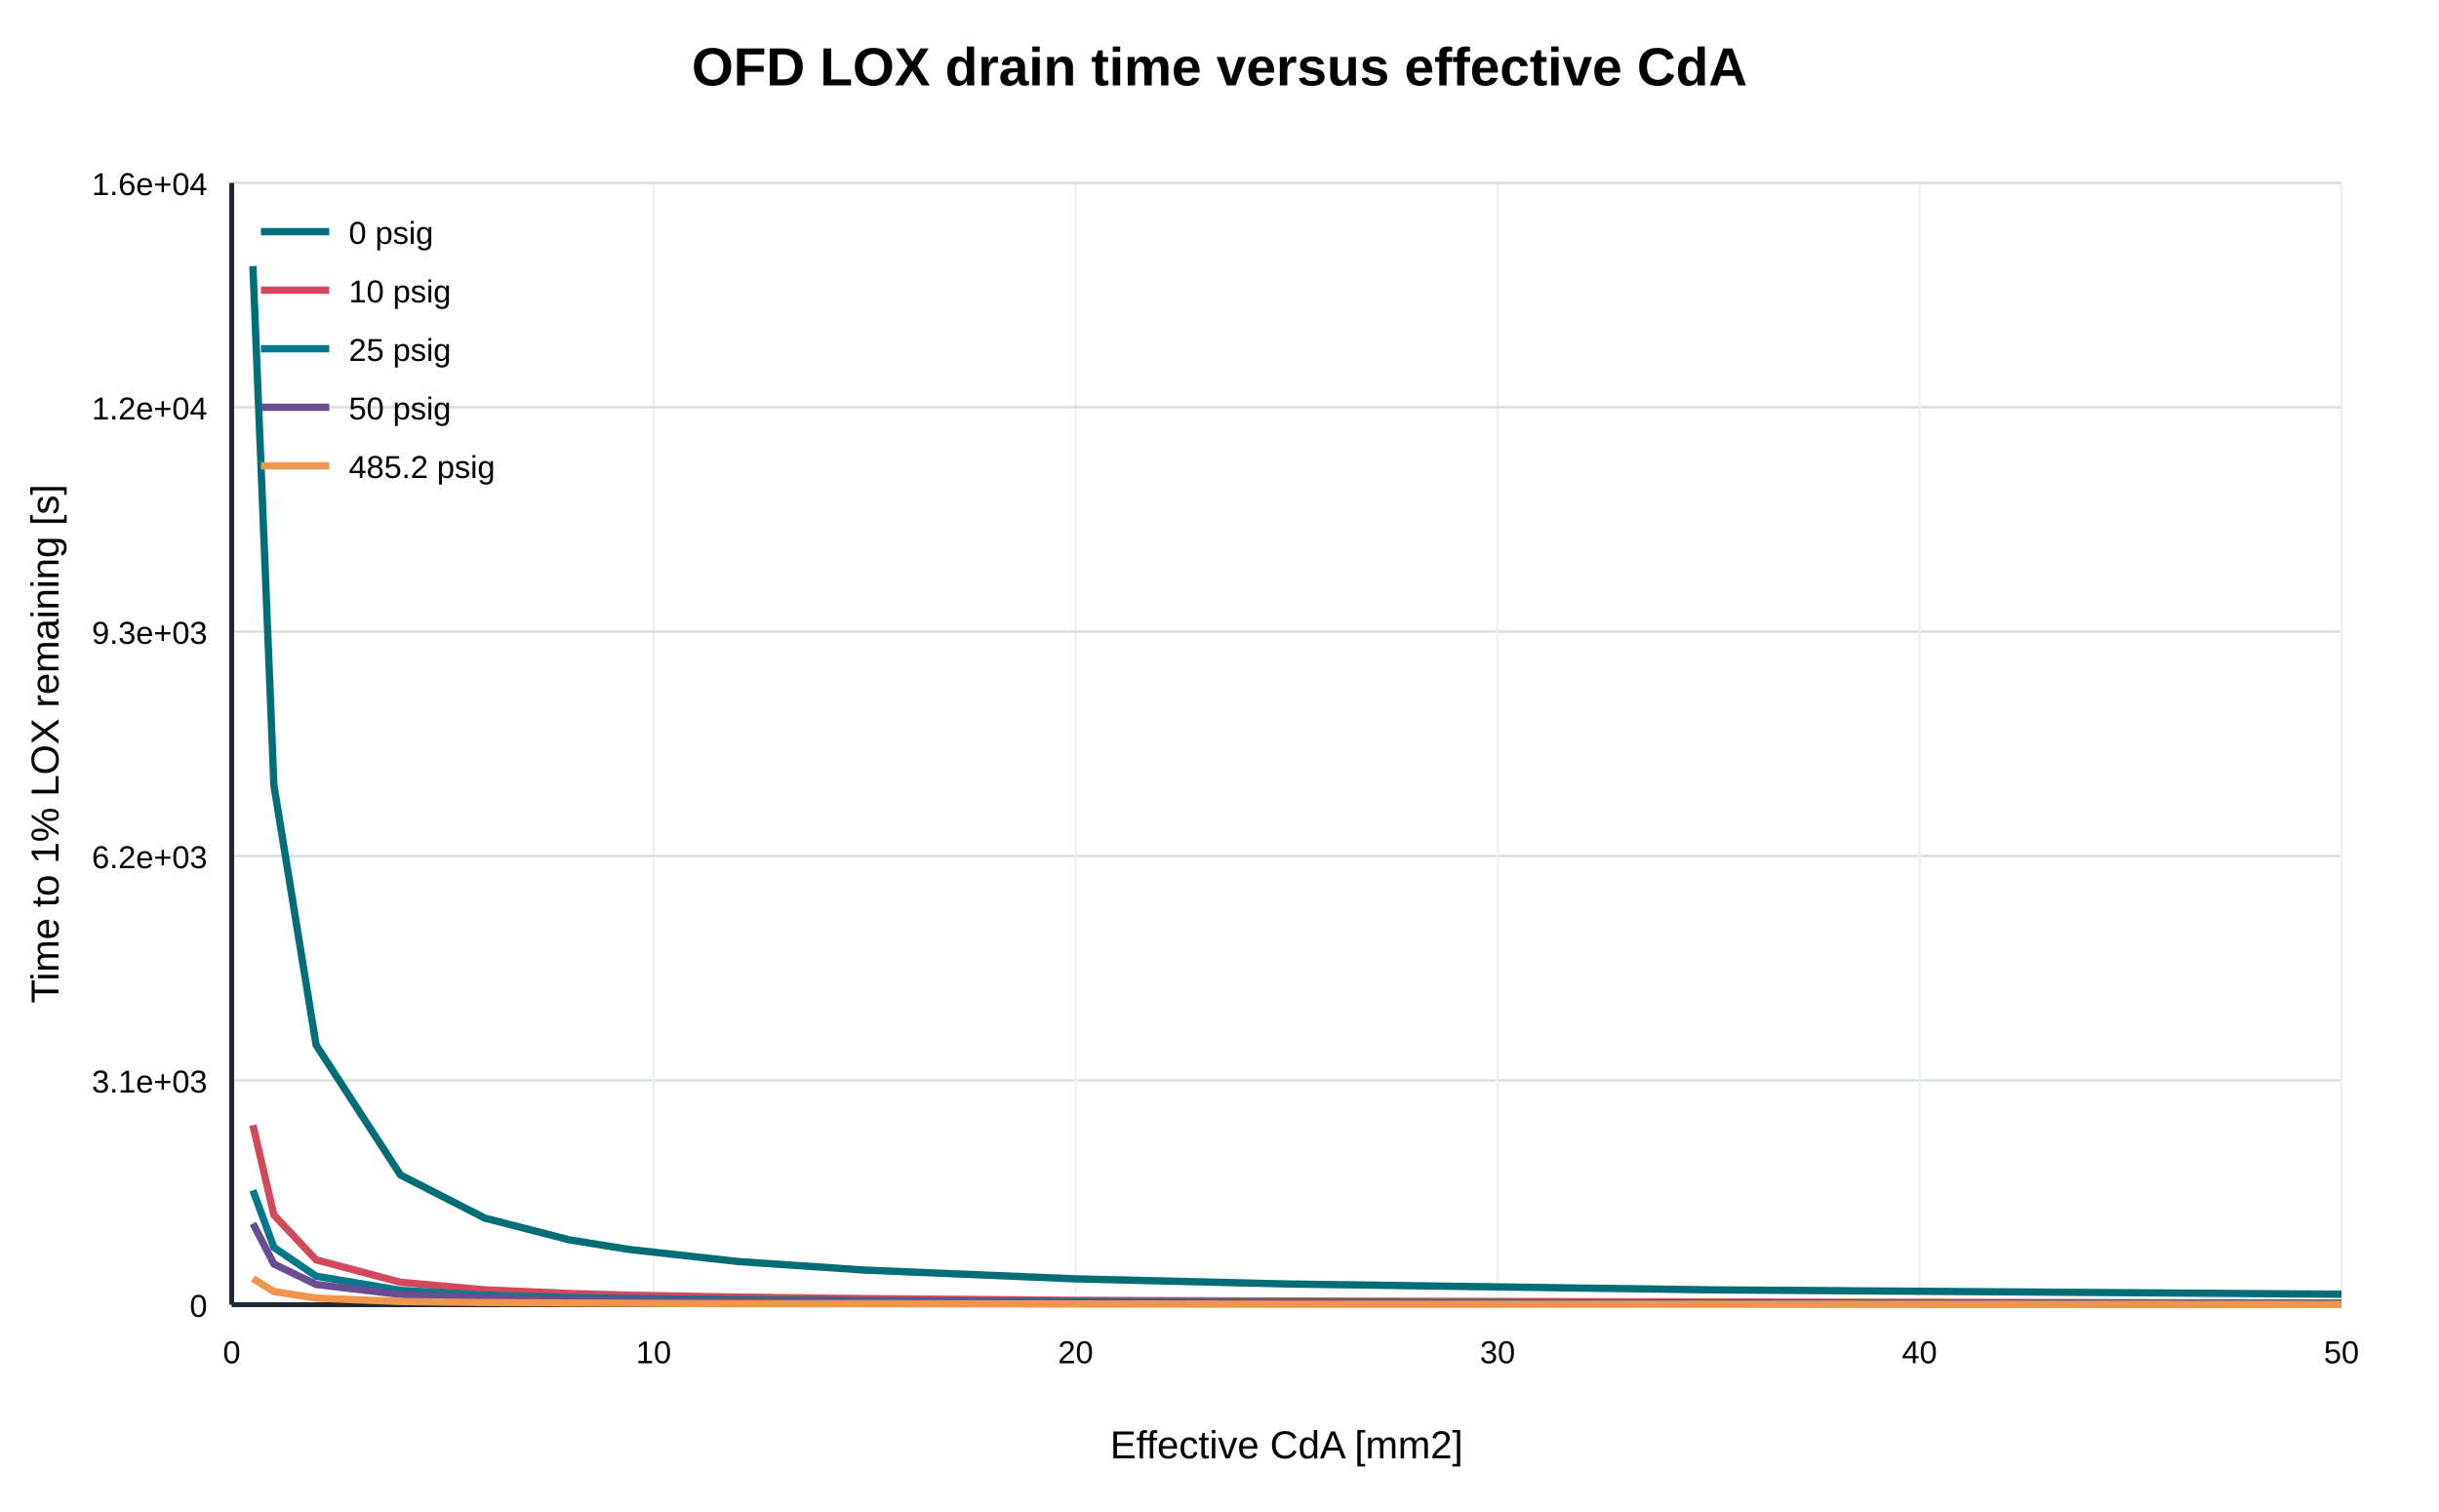
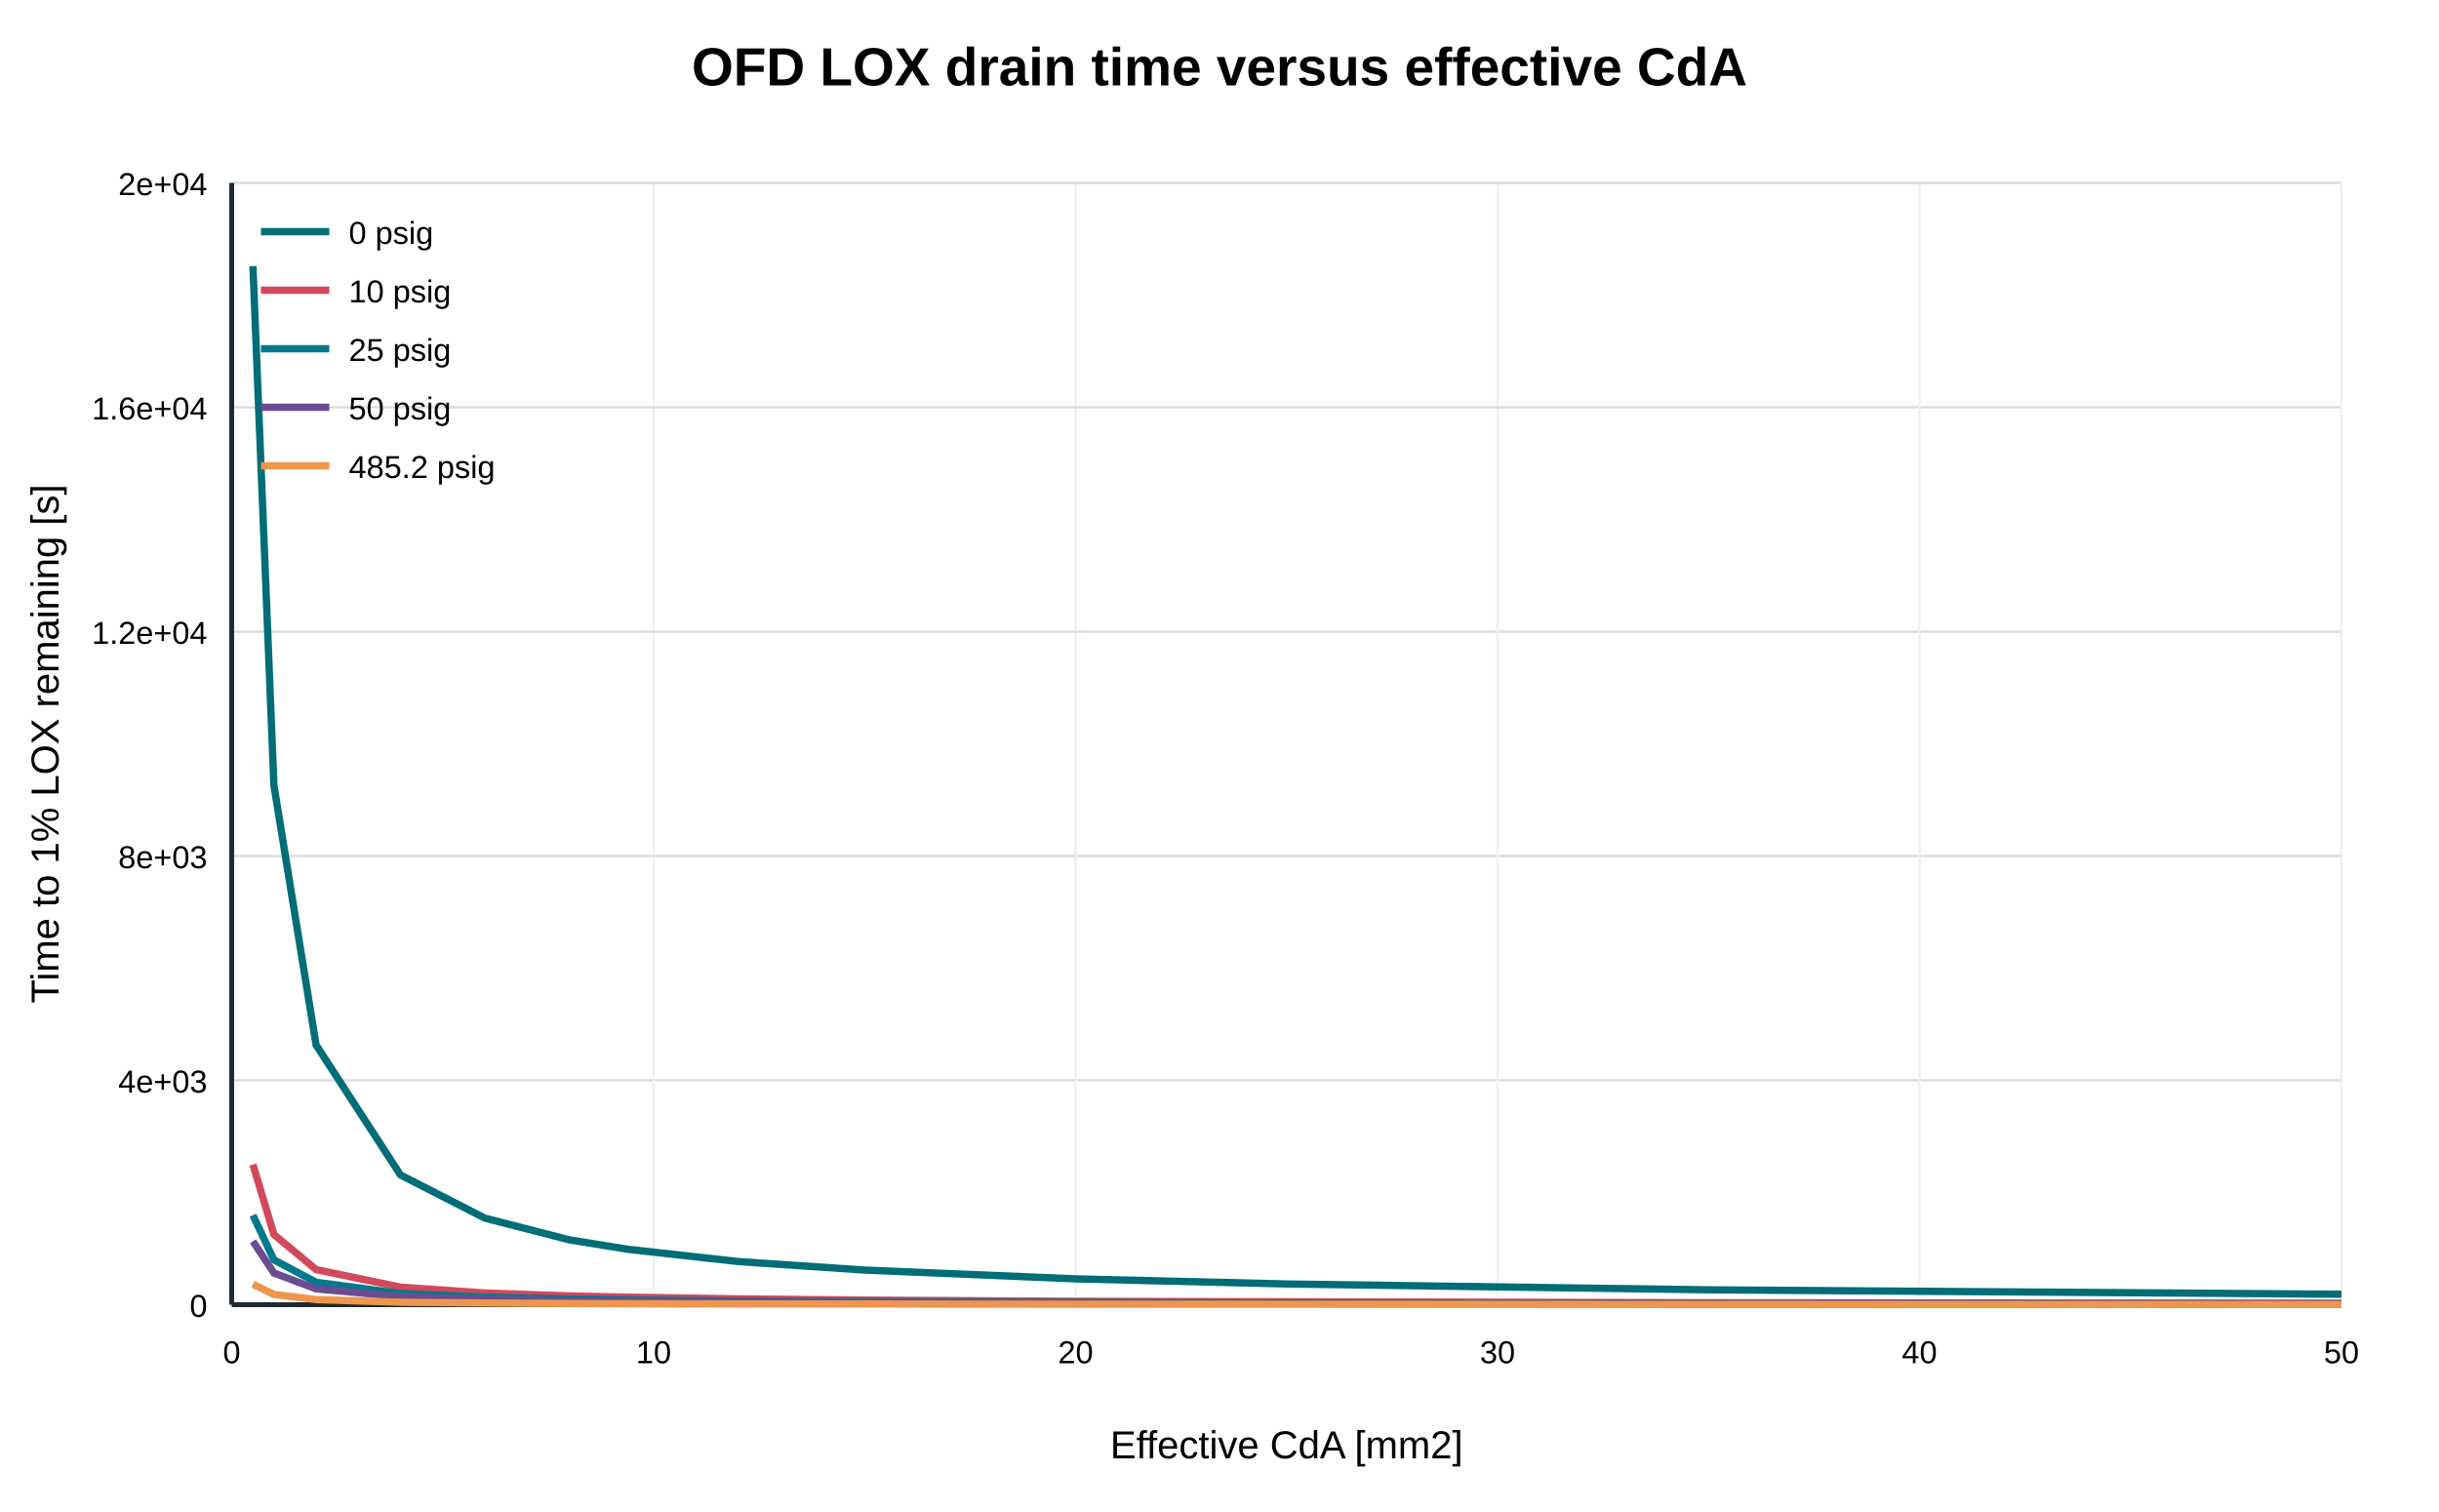
<svg xmlns="http://www.w3.org/2000/svg" width="1000" height="620">
  <rect width="100%" height="100%" fill="white" />
  <text x="500.0" y="35" text-anchor="middle" font-family="Arial" font-size="22" font-weight="bold">OFD LOX drain time versus effective CdA</text>
  <line x1="95" y1="535.0" x2="960" y2="535.0" stroke="#d8dee4" />
  <line x1="95.0" y1="75" x2="95.0" y2="535" stroke="#eef1f4" />
  <text x="85" y="540.0" text-anchor="end" font-family="Arial" font-size="13">0</text>
  <text x="95.0" y="559" text-anchor="middle" font-family="Arial" font-size="13">0</text>
  <line x1="95" y1="443.0" x2="960" y2="443.0" stroke="#d8dee4" />
  <line x1="268.0" y1="75" x2="268.0" y2="535" stroke="#eef1f4" />
-   <text x="85" y="448.0" text-anchor="end" font-family="Arial" font-size="13">3.1e+03</text>
+   <text x="85" y="448.0" text-anchor="end" font-family="Arial" font-size="13">4e+03</text>
  <text x="268.0" y="559" text-anchor="middle" font-family="Arial" font-size="13">10</text>
  <line x1="95" y1="351.0" x2="960" y2="351.0" stroke="#d8dee4" />
  <line x1="441.0" y1="75" x2="441.0" y2="535" stroke="#eef1f4" />
-   <text x="85" y="356.0" text-anchor="end" font-family="Arial" font-size="13">6.2e+03</text>
+   <text x="85" y="356.0" text-anchor="end" font-family="Arial" font-size="13">8e+03</text>
  <text x="441.0" y="559" text-anchor="middle" font-family="Arial" font-size="13">20</text>
  <line x1="95" y1="259.0" x2="960" y2="259.0" stroke="#d8dee4" />
  <line x1="614.0" y1="75" x2="614.0" y2="535" stroke="#eef1f4" />
-   <text x="85" y="264.0" text-anchor="end" font-family="Arial" font-size="13">9.3e+03</text>
+   <text x="85" y="264.0" text-anchor="end" font-family="Arial" font-size="13">1.2e+04</text>
  <text x="614.0" y="559" text-anchor="middle" font-family="Arial" font-size="13">30</text>
  <line x1="95" y1="167.0" x2="960" y2="167.0" stroke="#d8dee4" />
  <line x1="787.0" y1="75" x2="787.0" y2="535" stroke="#eef1f4" />
-   <text x="85" y="172.0" text-anchor="end" font-family="Arial" font-size="13">1.2e+04</text>
+   <text x="85" y="172.0" text-anchor="end" font-family="Arial" font-size="13">1.6e+04</text>
  <text x="787.0" y="559" text-anchor="middle" font-family="Arial" font-size="13">40</text>
  <line x1="95" y1="75.0" x2="960" y2="75.0" stroke="#d8dee4" />
  <line x1="960.0" y1="75" x2="960.0" y2="535" stroke="#eef1f4" />
-   <text x="85" y="80.0" text-anchor="end" font-family="Arial" font-size="13">1.6e+04</text>
+   <text x="85" y="80.0" text-anchor="end" font-family="Arial" font-size="13">2e+04</text>
  <text x="960.0" y="559" text-anchor="middle" font-family="Arial" font-size="13">50</text>
  <line x1="95" y1="535" x2="960" y2="535" stroke="#1f2933" stroke-width="2" />
  <line x1="95" y1="75" x2="95" y2="535" stroke="#1f2933" stroke-width="2" />
  <text x="527.5" y="598" text-anchor="middle" font-family="Arial" font-size="16">Effective CdA [mm2]</text>
  <text transform="translate(24 305.0) rotate(-90)" text-anchor="middle" font-family="Arial" font-size="16">Time to 1% LOX remaining [s]</text>
  <polyline fill="none" stroke="#006d77" stroke-width="3" points="103.7,109.1 112.3,322.0 129.6,428.5 164.2,481.8 198.8,499.5 233.4,508.4 257.6,512.3 302.6,517.3 354.5,520.8 441.0,524.4 527.5,526.5 700.5,528.9 960.0,530.7" />
  <line x1="107" y1="95" x2="135" y2="95" stroke="#006d77" stroke-width="3" />
  <text x="143" y="100" font-family="Arial" font-size="13">0 psig</text>
-   <polyline fill="none" stroke="#d1495b" stroke-width="3" points="103.7,461.4 112.3,498.2 129.6,516.6 164.2,525.8 198.8,528.9 233.4,530.4 257.6,531.1 302.6,531.9 354.5,532.5 441.0,533.2 527.5,533.5 700.5,533.9 960.0,534.3" />
+   <polyline fill="none" stroke="#d1495b" stroke-width="3" points="103.7,477.5 112.3,506.2 129.6,520.6 164.2,527.8 198.8,530.2 233.4,531.4 257.6,531.9 302.6,532.6 354.5,533.1 441.0,533.6 527.5,533.8 700.5,534.2 960.0,534.4" />
  <line x1="107" y1="119" x2="135" y2="119" stroke="#d1495b" stroke-width="3" />
  <text x="143" y="124" font-family="Arial" font-size="13">10 psig</text>
-   <polyline fill="none" stroke="#00798c" stroke-width="3" points="103.7,488.1 112.3,511.5 129.6,523.3 164.2,529.1 198.8,531.1 233.4,532.1 257.6,532.5 302.6,533.0 354.5,533.4 441.0,533.8 527.5,534.1 700.5,534.3 960.0,534.5" />
+   <polyline fill="none" stroke="#00798c" stroke-width="3" points="103.7,498.3 112.3,516.6 129.6,525.8 164.2,530.4 198.8,531.9 233.4,532.7 257.6,533.0 302.6,533.5 354.5,533.8 441.0,534.1 527.5,534.3 700.5,534.5 960.0,534.6" />
  <line x1="107" y1="143" x2="135" y2="143" stroke="#00798c" stroke-width="3" />
  <text x="143" y="148" font-family="Arial" font-size="13">25 psig</text>
-   <polyline fill="none" stroke="#6a4c93" stroke-width="3" points="103.7,501.7 112.3,518.3 129.6,526.7 164.2,530.8 198.8,532.2 233.4,532.9 257.6,533.2 302.6,533.6 354.5,533.9 441.0,534.2 527.5,534.3 700.5,534.5 960.0,534.7" />
+   <polyline fill="none" stroke="#6a4c93" stroke-width="3" points="103.7,509.0 112.3,522.0 129.6,528.5 164.2,531.7 198.8,532.8 233.4,533.4 257.6,533.6 302.6,533.9 354.5,534.1 441.0,534.3 527.5,534.5 700.5,534.6 960.0,534.7" />
  <line x1="107" y1="167" x2="135" y2="167" stroke="#6a4c93" stroke-width="3" />
  <text x="143" y="172" font-family="Arial" font-size="13">50 psig</text>
-   <polyline fill="none" stroke="#ee964b" stroke-width="3" points="103.7,524.3 112.3,529.6 129.6,532.3 164.2,533.7 198.8,534.1 233.4,534.3 257.6,534.4 302.6,534.6 354.5,534.6 441.0,534.7 527.5,534.8 700.5,534.8 960.0,534.9" />
+   <polyline fill="none" stroke="#ee964b" stroke-width="3" points="103.7,526.6 112.3,530.8 129.6,532.9 164.2,534.0 198.8,534.3 233.4,534.5 257.6,534.6 302.6,534.7 354.5,534.7 441.0,534.8 527.5,534.8 700.5,534.9 960.0,534.9" />
  <line x1="107" y1="191" x2="135" y2="191" stroke="#ee964b" stroke-width="3" />
  <text x="143" y="196" font-family="Arial" font-size="13">485.2 psig</text>
</svg>
